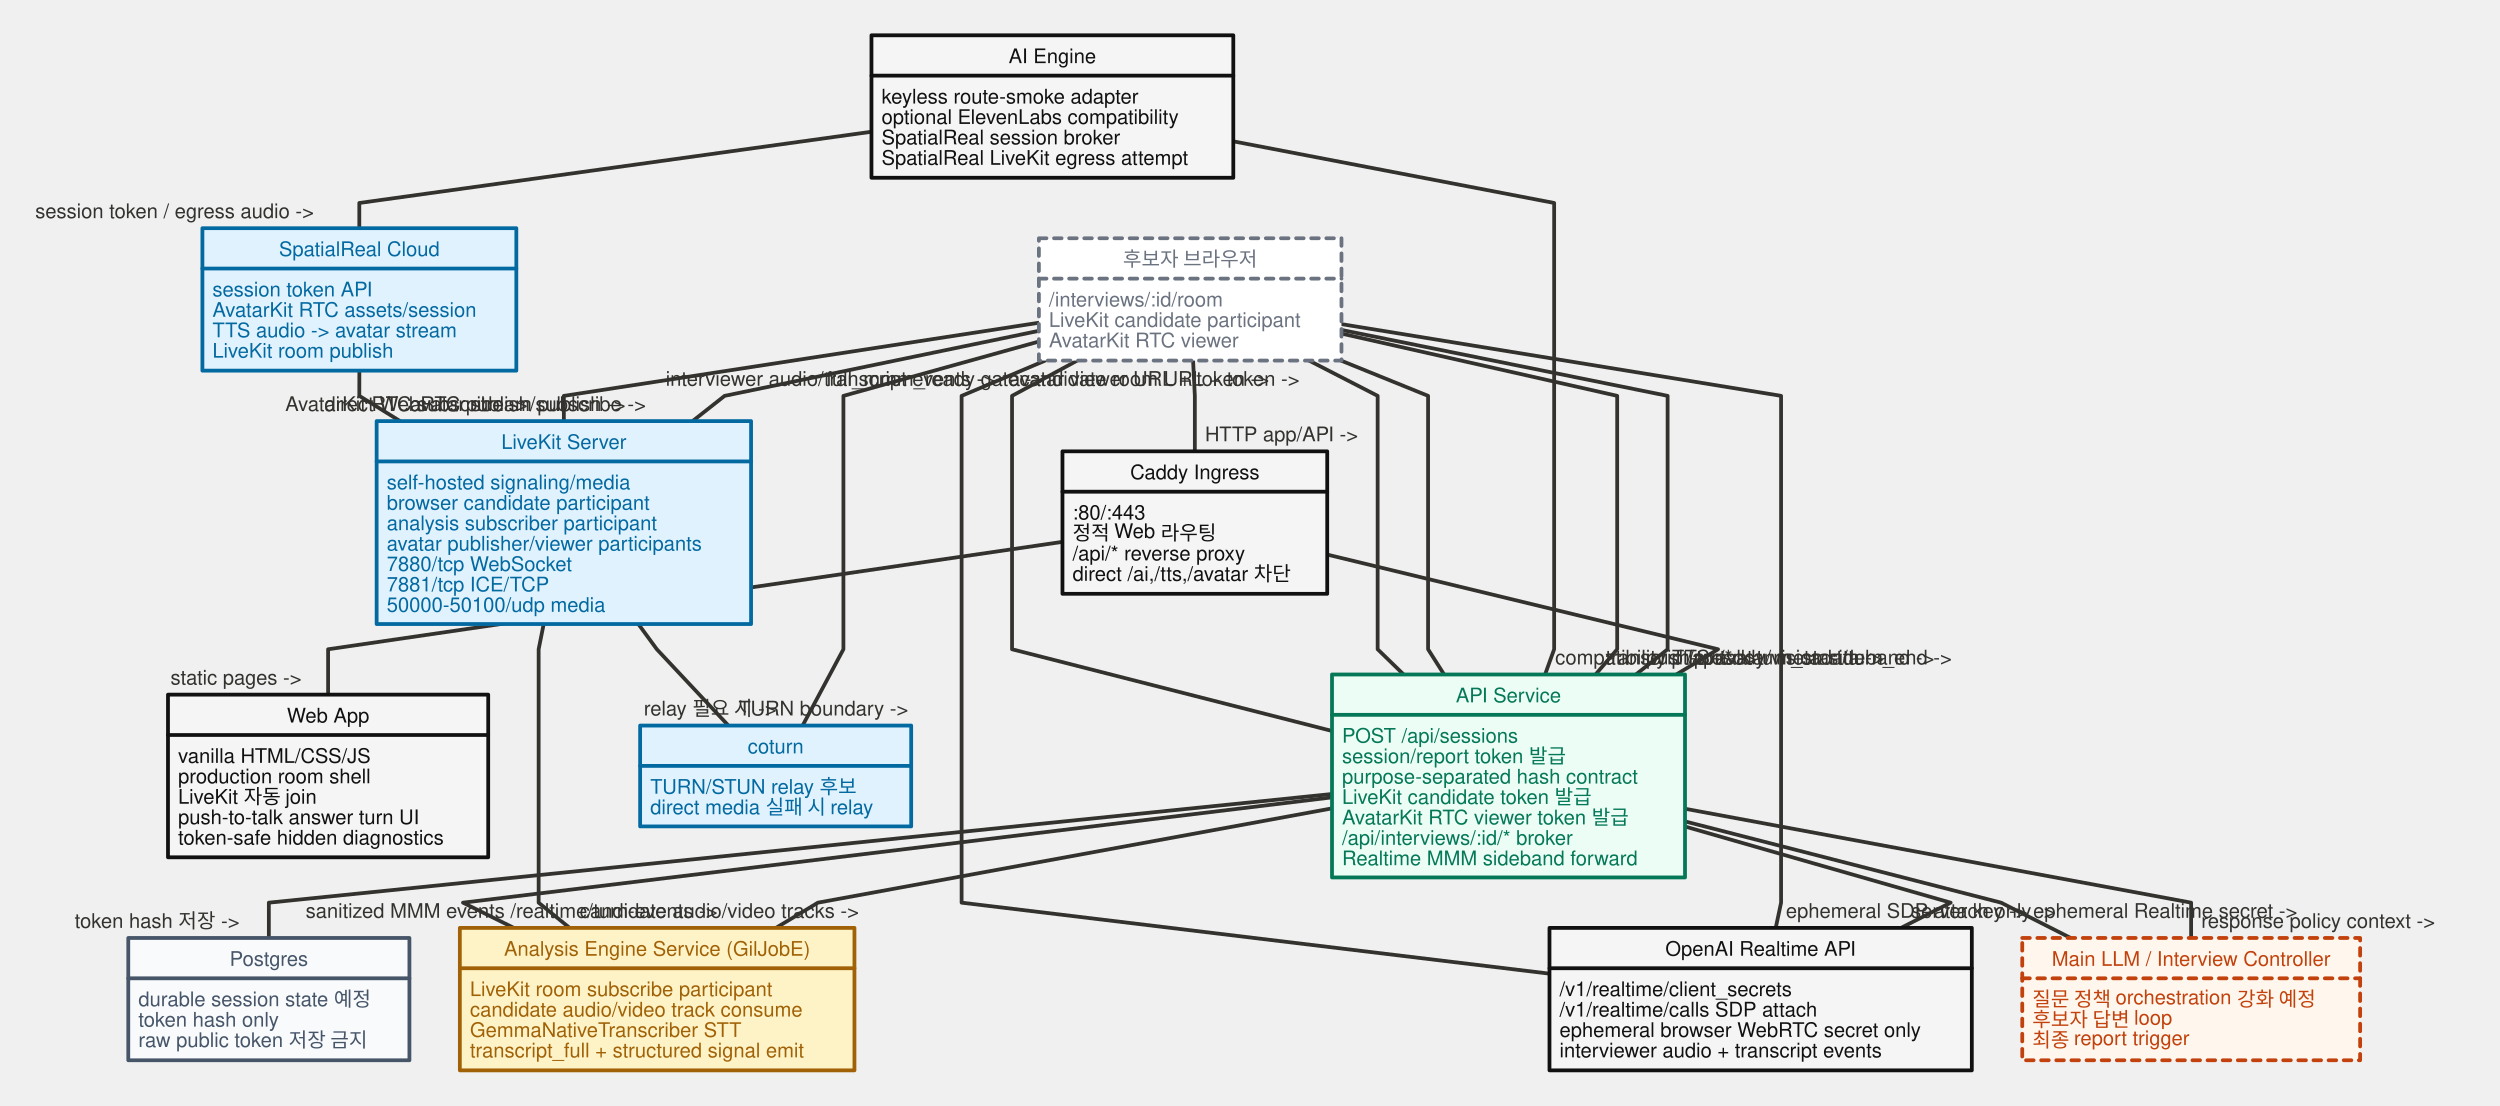
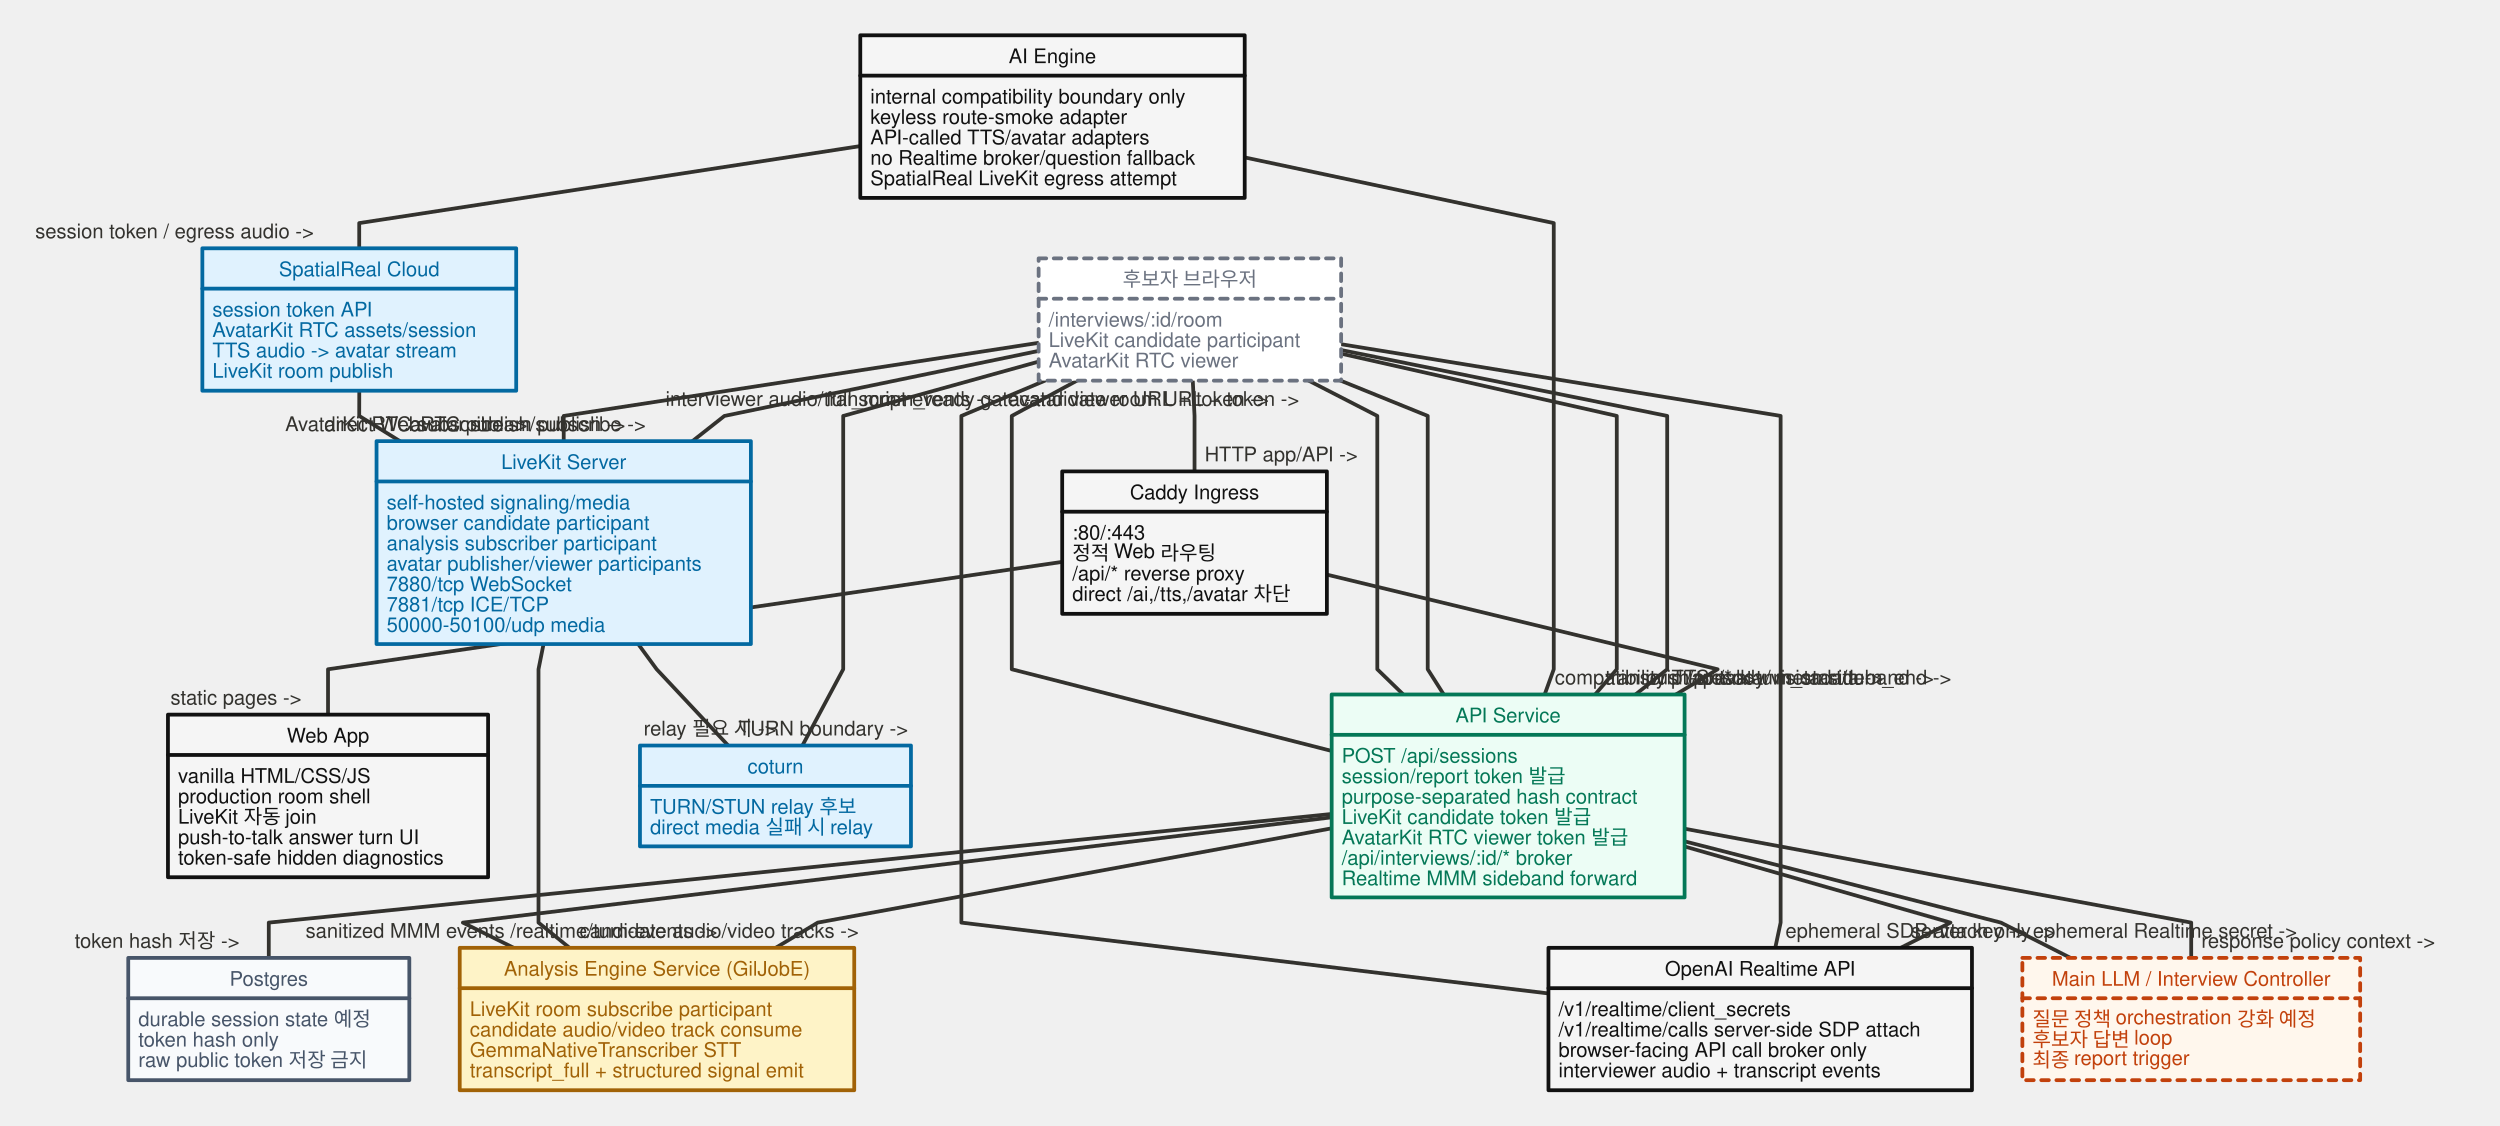
- <svg xmlns="http://www.w3.org/2000/svg" version="1.1" baseProfile="full" width="1983.0" height="877.0" viewBox="0 0 1983 877">
+ <svg xmlns="http://www.w3.org/2000/svg" version="1.1" baseProfile="full" width="1983.5" height="893.0" viewBox="0 0 1983.5 893">
  <g stroke-width="1.0" text-align="left" font="12pt Helvetica, Arial, sans-serif" font-size="12pt" font-family="Helvetica" font-weight="normal" font-style="normal">
    <g font-family="Helvetica" font-size="12pt" font-weight="bold" font-style="normal" stroke-width="3.0" stroke-linejoin="round" stroke-linecap="round" stroke="#33322E">
      <g stroke="transparent" fill="transparent">
-         <rect x="0.0" y="0.0" height="877.0" width="1983.0" stroke="none" />
+         <rect x="0.0" y="0.0" height="893.0" width="1983.5" stroke="none" />
      </g>
      <g transform="translate(81.75, 8)" fill="#33322E">
        <g transform="translate(20, 20)" fill="#33322E" font-family="Helvetica" font-size="12pt" font-weight="normal" font-style="normal">
-           <text x="854.0" y="322.0" stroke="none">HTTP app/API -&gt;</text>
-           <path d="M844.6 258.0 L846 286 L846 330 L846.0 330.0 " fill="none" />
-           <text x="33.5" y="515.0" stroke="none">static pages -&gt;</text>
-           <path d="M741.0 401.8 L158.5 487 L158.5 523 L158.5 523.0 " fill="none" />
-           <text x="1235.9" y="499.0" stroke="none">/api/* -&gt;</text>
-           <path d="M951.0 411.9 L1261 487 L1227.915 507 L1227.9 507.0 " fill="none" />
-           <text x="-42.5" y="708.0" stroke="none">token hash 저장 -&gt;</text>
-           <path d="M954.8 601.8 L111.5 688 L111.5 716 L111.5 716.0 " fill="none" />
-           <text x="706.9" y="278.0" stroke="none">candidate room URL + token -&gt;</text>
-           <path d="M1043.7 507.0 L1031 487 L1031 386.5 L1031 386.5 L1031 286 L1031 286 L961.915 258 L961.9 258.0 " fill="none" />
-           <text x="698.6" y="278.0" stroke="none">avatar viewer URL + token -&gt;</text>
-           <path d="M1011.6 507.0 L991 487 L991 386.5 L991 386.5 L991 286 L991 286 L936.556 258 L936.6 258.0 " fill="none" />
-           <text x="155.6" y="298.0" stroke="none">direct WebRTC publish/subscribe -&gt;</text>
-           <path d="M722.3 234.4 L473 286 L447.627 306 L447.6 306.0 " fill="none" />
-           <text x="124.5" y="298.0" stroke="none">AvatarKit RTC subscribe -&gt;</text>
-           <path d="M722.3 228.0 L345.5 286 L345.5 306 L345.5 306.0 " fill="none" />
-           <text x="1203.9" y="499.0" stroke="none">push-to-talk turn_start/turn_end -&gt;</text>
-           <path d="M962.3 233.7 L1221 286 L1221 386.5 L1221 386.5 L1221 487 L1221 487 L1195.876 507 L1195.9 507.0 " fill="none" />
-           <text x="1414.1" y="700.0" stroke="none">server key -&gt; ephemeral Realtime secret -&gt;</text>
-           <path d="M1234.8 627.6 L1445.5 688 L1406.088 708 L1406.1 708.0 " fill="none" />
-           <text x="1314.8" y="700.0" stroke="none">ephemeral SDP attach only -&gt;</text>
-           <path d="M962.3 229.1 L1311 286 L1311 386.5 L1311 386.5 L1311 487 L1311 487 L1311 587.5 L1311 587.5 L1311 688 L1311 688 L1306.752 708 L1306.8 708.0 " fill="none" />
-           <text x="426.3" y="278.0" stroke="none">interviewer audio/transcript events -&gt;</text>
-           <path d="M1127.3 744.3 L661 688 L661 587.5 L661 587.5 L661 487 L661 487 L661 386.5 L661 386.5 L661 286 L661 286 L727.34 258 L727.3 258.0 " fill="none" />
-           <text x="1171.8" y="499.0" stroke="none">transcript/prosody/vision sideband -&gt;</text>
-           <path d="M962.3 236.6 L1181 286 L1181 386.5 L1181 386.5 L1181 487 L1181 487 L1163.836 507 L1163.8 507.0 " fill="none" />
-           <text x="553.7" y="278.0" stroke="none">full_mmm_ready gate -&gt;</text>
-           <path d="M954.8 551.8 L701 487 L701 386.5 L701 386.5 L701 286 L701 286 L752.699 258 L752.7 258.0 " fill="none" />
-           <text x="140.7" y="700.0" stroke="none">sanitized MMM events /realtime/turn-events -&gt;</text>
-           <path d="M954.8 613.2 L547 688 L513.667 708 L513.7 708.0 " fill="none" />
-           <text x="358.1" y="700.0" stroke="none">candidate audio/video tracks -&gt;</text>
-           <path d="M329.5 467.0 L325.5 487 L325.5 587.5 L325.5 587.5 L325.5 688 L325.5 688 L350.075 708 L350.1 708.0 " fill="none" />
-           <text x="962.8" y="624.5" stroke="none">transcript_full + multimodal signals -&gt;</text>
-           <path d="M305.8 708.0 L265.5 688 L954.75 604.467 L954.8 604.5 " fill="none" />
-           <text x="1131.8" y="499.0" stroke="none">compatibility TTS/avatar metadata -&gt;</text>
-           <path d="M876.5 84.1 L1131 133 L1131 209.5 L1131 209.5 L1131 286 L1131 286 L1131 386.5 L1131 386.5 L1131 487 L1131 487 L1123.786 507 L1123.8 507.0 " fill="none" />
-           <text x="-73.8" y="145.0" stroke="none">session token / egress audio -&gt;</text>
-           <path d="M589.5 76.5 L183.25 133 L183.25 153 L183.3 153.0 " fill="none" />
-           <text x="223.5" y="298.0" stroke="none">avatar stream publish -&gt;</text>
-           <path d="M183.3 266.0 L183.25 286 L215.539 306 L215.5 306.0 " fill="none" />
-           <text x="1644.3" y="708.0" stroke="none">response policy context -&gt;</text>
-           <path d="M1234.8 613.5 L1636.25 688 L1636.25 716 L1636.3 716.0 " fill="none" />
-           <text x="1039.8" y="643.5" stroke="none">interview state/report -&gt;</text>
-           <path d="M1540.7 716.0 L1485.5 688 L1234.75 623.508 L1234.8 623.5 " fill="none" />
-           <text x="408.9" y="539.5" stroke="none">relay 필요 시 -&gt;</text>
-           <path d="M722.3 242.9 L567.25 286 L567.25 386.5 L567.25 386.5 L567.25 487 L567.25 487 L534.893 547.5 L534.9 547.5 " fill="none" />
-           <text x="484.0" y="539.5" stroke="none">TURN boundary -&gt;</text>
-           <path d="M404.6 467.0 L419.25 487 L475.988 547.5 L476.0 547.5 " fill="none" />
+           <text x="854.0" y="338.0" stroke="none">HTTP app/API -&gt;</text>
+           <path d="M844.6 274.0 L846 302 L846 346 L846.0 346.0 " fill="none" />
+           <text x="33.5" y="531.0" stroke="none">static pages -&gt;</text>
+           <path d="M741.0 417.8 L158.5 503 L158.5 539 L158.5 539.0 " fill="none" />
+           <text x="1235.9" y="515.0" stroke="none">/api/* -&gt;</text>
+           <path d="M951.0 427.9 L1261 503 L1227.915 523 L1227.9 523.0 " fill="none" />
+           <text x="-42.5" y="724.0" stroke="none">token hash 저장 -&gt;</text>
+           <path d="M954.8 617.8 L111.5 704 L111.5 732 L111.5 732.0 " fill="none" />
+           <text x="706.9" y="294.0" stroke="none">candidate room URL + token -&gt;</text>
+           <path d="M1043.7 523.0 L1031 503 L1031 402.5 L1031 402.5 L1031 302 L1031 302 L961.915 274 L961.9 274.0 " fill="none" />
+           <text x="698.6" y="294.0" stroke="none">avatar viewer URL + token -&gt;</text>
+           <path d="M1011.6 523.0 L991 503 L991 402.5 L991 402.5 L991 302 L991 302 L936.556 274 L936.6 274.0 " fill="none" />
+           <text x="155.6" y="314.0" stroke="none">direct WebRTC publish/subscribe -&gt;</text>
+           <path d="M722.3 250.4 L473 302 L447.627 322 L447.6 322.0 " fill="none" />
+           <text x="124.5" y="314.0" stroke="none">AvatarKit RTC subscribe -&gt;</text>
+           <path d="M722.3 244.0 L345.5 302 L345.5 322 L345.5 322.0 " fill="none" />
+           <text x="1203.9" y="515.0" stroke="none">push-to-talk turn_start/turn_end -&gt;</text>
+           <path d="M962.3 249.7 L1221 302 L1221 402.5 L1221 402.5 L1221 503 L1221 503 L1195.876 523 L1195.9 523.0 " fill="none" />
+           <text x="1414.3" y="716.0" stroke="none">server key -&gt; ephemeral Realtime secret -&gt;</text>
+           <path d="M1234.8 643.6 L1445.75 704 L1406.273 724 L1406.3 724.0 " fill="none" />
+           <text x="1314.8" y="716.0" stroke="none">ephemeral SDP attach only -&gt;</text>
+           <path d="M962.3 245.1 L1311 302 L1311 402.5 L1311 402.5 L1311 503 L1311 503 L1311 603.5 L1311 603.5 L1311 704 L1311 704 L1306.752 724 L1306.8 724.0 " fill="none" />
+           <text x="426.3" y="294.0" stroke="none">interviewer audio/transcript events -&gt;</text>
+           <path d="M1126.8 760.2 L661 704 L661 603.5 L661 603.5 L661 503 L661 503 L661 402.5 L661 402.5 L661 302 L661 302 L727.34 274 L727.3 274.0 " fill="none" />
+           <text x="1171.8" y="515.0" stroke="none">transcript/prosody/vision sideband -&gt;</text>
+           <path d="M962.3 252.6 L1181 302 L1181 402.5 L1181 402.5 L1181 503 L1181 503 L1163.836 523 L1163.8 523.0 " fill="none" />
+           <text x="553.7" y="294.0" stroke="none">full_mmm_ready gate -&gt;</text>
+           <path d="M954.8 567.8 L701 503 L701 402.5 L701 402.5 L701 302 L701 302 L752.699 274 L752.7 274.0 " fill="none" />
+           <text x="140.7" y="716.0" stroke="none">sanitized MMM events /realtime/turn-events -&gt;</text>
+           <path d="M954.8 629.2 L547 704 L513.667 724 L513.7 724.0 " fill="none" />
+           <text x="358.1" y="716.0" stroke="none">candidate audio/video tracks -&gt;</text>
+           <path d="M329.5 483.0 L325.5 503 L325.5 603.5 L325.5 603.5 L325.5 704 L325.5 704 L350.075 724 L350.1 724.0 " fill="none" />
+           <text x="962.8" y="640.5" stroke="none">transcript_full + multimodal signals -&gt;</text>
+           <path d="M305.8 724.0 L265.5 704 L954.75 620.467 L954.8 620.5 " fill="none" />
+           <text x="1131.8" y="515.0" stroke="none">compatibility TTS/avatar metadata -&gt;</text>
+           <path d="M885.8 96.9 L1131 149 L1131 225.5 L1131 225.5 L1131 302 L1131 302 L1131 402.5 L1131 402.5 L1131 503 L1131 503 L1123.786 523 L1123.8 523.0 " fill="none" />
+           <text x="-73.8" y="161.0" stroke="none">session token / egress audio -&gt;</text>
+           <path d="M580.8 87.9 L183.25 149 L183.25 169 L183.3 169.0 " fill="none" />
+           <text x="223.5" y="314.0" stroke="none">avatar stream publish -&gt;</text>
+           <path d="M183.3 282.0 L183.25 302 L215.539 322 L215.5 322.0 " fill="none" />
+           <text x="1644.8" y="724.0" stroke="none">response policy context -&gt;</text>
+           <path d="M1234.8 629.5 L1636.75 704 L1636.75 732 L1636.8 732.0 " fill="none" />
+           <text x="1039.8" y="659.5" stroke="none">interview state/report -&gt;</text>
+           <path d="M1541.0 732.0 L1485.75 704 L1234.75 639.485 L1234.8 639.5 " fill="none" />
+           <text x="408.9" y="555.5" stroke="none">relay 필요 시 -&gt;</text>
+           <path d="M722.3 258.9 L567.25 302 L567.25 402.5 L567.25 402.5 L567.25 503 L567.25 503 L534.893 563.5 L534.9 563.5 " fill="none" />
+           <text x="484.0" y="555.5" stroke="none">TURN boundary -&gt;</text>
+           <path d="M404.6 483.0 L419.25 503 L475.988 563.5 L476.0 563.5 " fill="none" />
          <g data-name="후보자 브라우저">
            <g fill="#ffffff" stroke="#6b7280" stroke-dasharray="6 6" data-name="후보자 브라우저">
-               <rect x="722.3" y="161.0" height="97.0" width="240.0" data-name="후보자 브라우저" />
-               <path d="M722.3 193.0 L962.3 193.0" fill="none" data-name="후보자 브라우저" />
-             </g>
-             <g transform="translate(722.25, 161)" font-family="Helvetica" font-size="12pt" font-weight="normal" font-style="normal" data-name="후보자 브라우저" data-compartment="0">
+               <rect x="722.3" y="177.0" height="97.0" width="240.0" data-name="후보자 브라우저" />
+               <path d="M722.3 209.0 L962.3 209.0" fill="none" data-name="후보자 브라우저" />
+             </g>
+             <g transform="translate(722.25, 177)" font-family="Helvetica" font-size="12pt" font-weight="normal" font-style="normal" data-name="후보자 브라우저" data-compartment="0">
              <g transform="translate(8, 8)" fill="#6b7280" text-align="center" data-name="후보자 브라우저" data-compartment="0">
                <text x="112.0" y="14.1" stroke="none" text-anchor="middle" data-name="후보자 브라우저" data-compartment="0">후보자 브라우저</text>
              </g>
            </g>
-             <g transform="translate(722.25, 193)" font-family="Helvetica" font-size="12pt" font-weight="normal" font-style="normal" data-name="후보자 브라우저" data-compartment="1">
+             <g transform="translate(722.25, 209)" font-family="Helvetica" font-size="12pt" font-weight="normal" font-style="normal" data-name="후보자 브라우저" data-compartment="1">
              <g transform="translate(8, 8)" fill="#6b7280" text-align="left" data-name="후보자 브라우저" data-compartment="1">
                <text x="0.0" y="14.1" stroke="none" data-name="후보자 브라우저" data-compartment="1">/interviews/:id/room</text>
                <text x="0.0" y="30.3" stroke="none" data-name="후보자 브라우저" data-compartment="1">LiveKit candidate participant</text>
                <text x="0.0" y="46.5" stroke="none" data-name="후보자 브라우저" data-compartment="1">AvatarKit RTC viewer</text>
              </g>
            </g>
          </g>
          <g data-name="Caddy Ingress">
            <g fill="#f5f5f5" stroke="#111111" data-name="Caddy Ingress">
-               <rect x="741.0" y="330.0" height="113.0" width="210.0" data-name="Caddy Ingress" />
-               <path d="M741.0 362.0 L951.0 362.0" fill="none" data-name="Caddy Ingress" />
-             </g>
-             <g transform="translate(741, 330)" font-family="Helvetica" font-size="12pt" font-weight="normal" font-style="normal" data-name="Caddy Ingress" data-compartment="0">
+               <rect x="741.0" y="346.0" height="113.0" width="210.0" data-name="Caddy Ingress" />
+               <path d="M741.0 378.0 L951.0 378.0" fill="none" data-name="Caddy Ingress" />
+             </g>
+             <g transform="translate(741, 346)" font-family="Helvetica" font-size="12pt" font-weight="normal" font-style="normal" data-name="Caddy Ingress" data-compartment="0">
              <g transform="translate(8, 8)" fill="#111111" text-align="center" data-name="Caddy Ingress" data-compartment="0">
                <text x="97.0" y="14.1" stroke="none" text-anchor="middle" data-name="Caddy Ingress" data-compartment="0">Caddy Ingress</text>
              </g>
            </g>
-             <g transform="translate(741, 362)" font-family="Helvetica" font-size="12pt" font-weight="normal" font-style="normal" data-name="Caddy Ingress" data-compartment="1">
+             <g transform="translate(741, 378)" font-family="Helvetica" font-size="12pt" font-weight="normal" font-style="normal" data-name="Caddy Ingress" data-compartment="1">
              <g transform="translate(8, 8)" fill="#111111" text-align="left" data-name="Caddy Ingress" data-compartment="1">
                <text x="0.0" y="14.1" stroke="none" data-name="Caddy Ingress" data-compartment="1">:80/:443</text>
                <text x="0.0" y="30.3" stroke="none" data-name="Caddy Ingress" data-compartment="1">정적 Web 라우팅</text>
                <text x="0.0" y="46.5" stroke="none" data-name="Caddy Ingress" data-compartment="1">/api/* reverse proxy</text>
                <text x="0.0" y="62.7" stroke="none" data-name="Caddy Ingress" data-compartment="1">direct /ai,/tts,/avatar 차단</text>
              </g>
            </g>
          </g>
          <g data-name="Web App">
            <g fill="#f5f5f5" stroke="#111111" data-name="Web App">
-               <rect x="31.5" y="523.0" height="129.0" width="254.0" data-name="Web App" />
-               <path d="M31.5 555.0 L285.5 555.0" fill="none" data-name="Web App" />
-             </g>
-             <g transform="translate(31.5, 523)" font-family="Helvetica" font-size="12pt" font-weight="normal" font-style="normal" data-name="Web App" data-compartment="0">
+               <rect x="31.5" y="539.0" height="129.0" width="254.0" data-name="Web App" />
+               <path d="M31.5 571.0 L285.5 571.0" fill="none" data-name="Web App" />
+             </g>
+             <g transform="translate(31.5, 539)" font-family="Helvetica" font-size="12pt" font-weight="normal" font-style="normal" data-name="Web App" data-compartment="0">
              <g transform="translate(8, 8)" fill="#111111" text-align="center" data-name="Web App" data-compartment="0">
                <text x="119.0" y="14.1" stroke="none" text-anchor="middle" data-name="Web App" data-compartment="0">Web App</text>
              </g>
            </g>
-             <g transform="translate(31.5, 555)" font-family="Helvetica" font-size="12pt" font-weight="normal" font-style="normal" data-name="Web App" data-compartment="1">
+             <g transform="translate(31.5, 571)" font-family="Helvetica" font-size="12pt" font-weight="normal" font-style="normal" data-name="Web App" data-compartment="1">
              <g transform="translate(8, 8)" fill="#111111" text-align="left" data-name="Web App" data-compartment="1">
                <text x="0.0" y="14.1" stroke="none" data-name="Web App" data-compartment="1">vanilla HTML/CSS/JS</text>
                <text x="0.0" y="30.3" stroke="none" data-name="Web App" data-compartment="1">production room shell</text>
                <text x="0.0" y="46.5" stroke="none" data-name="Web App" data-compartment="1">LiveKit 자동 join</text>
                <text x="0.0" y="62.7" stroke="none" data-name="Web App" data-compartment="1">push-to-talk answer turn UI</text>
                <text x="0.0" y="78.9" stroke="none" data-name="Web App" data-compartment="1">token-safe hidden diagnostics</text>
              </g>
            </g>
          </g>
          <g data-name="API Service">
            <g fill="#ecfdf5" stroke="#047857" data-name="API Service">
-               <rect x="954.8" y="507.0" height="161.0" width="280.0" data-name="API Service" />
-               <path d="M954.8 539.0 L1234.8 539.0" fill="none" data-name="API Service" />
-             </g>
-             <g transform="translate(954.75, 507)" font-family="Helvetica" font-size="12pt" font-weight="normal" font-style="normal" data-name="API Service" data-compartment="0">
+               <rect x="954.8" y="523.0" height="161.0" width="280.0" data-name="API Service" />
+               <path d="M954.8 555.0 L1234.8 555.0" fill="none" data-name="API Service" />
+             </g>
+             <g transform="translate(954.75, 523)" font-family="Helvetica" font-size="12pt" font-weight="normal" font-style="normal" data-name="API Service" data-compartment="0">
              <g transform="translate(8, 8)" fill="#047857" text-align="center" data-name="API Service" data-compartment="0">
                <text x="132.0" y="14.1" stroke="none" text-anchor="middle" data-name="API Service" data-compartment="0">API Service</text>
              </g>
            </g>
-             <g transform="translate(954.75, 539)" font-family="Helvetica" font-size="12pt" font-weight="normal" font-style="normal" data-name="API Service" data-compartment="1">
+             <g transform="translate(954.75, 555)" font-family="Helvetica" font-size="12pt" font-weight="normal" font-style="normal" data-name="API Service" data-compartment="1">
              <g transform="translate(8, 8)" fill="#047857" text-align="left" data-name="API Service" data-compartment="1">
                <text x="0.0" y="14.1" stroke="none" data-name="API Service" data-compartment="1">POST /api/sessions</text>
                <text x="0.0" y="30.3" stroke="none" data-name="API Service" data-compartment="1">session/report token 발급</text>
                <text x="0.0" y="46.5" stroke="none" data-name="API Service" data-compartment="1">purpose-separated hash contract</text>
                <text x="0.0" y="62.7" stroke="none" data-name="API Service" data-compartment="1">LiveKit candidate token 발급</text>
                <text x="0.0" y="78.9" stroke="none" data-name="API Service" data-compartment="1">AvatarKit RTC viewer token 발급</text>
                <text x="0.0" y="95.1" stroke="none" data-name="API Service" data-compartment="1">/api/interviews/:id/* broker</text>
                <text x="0.0" y="111.3" stroke="none" data-name="API Service" data-compartment="1">Realtime MMM sideband forward</text>
              </g>
            </g>
          </g>
          <g data-name="Postgres">
            <g fill="#f8fafc" stroke="#475569" data-name="Postgres">
-               <rect x="0.0" y="716.0" height="97.0" width="223.0" data-name="Postgres" />
-               <path d="M0.0 748.0 L223.0 748.0" fill="none" data-name="Postgres" />
-             </g>
-             <g transform="translate(0, 716)" font-family="Helvetica" font-size="12pt" font-weight="normal" font-style="normal" data-name="Postgres" data-compartment="0">
+               <rect x="0.0" y="732.0" height="97.0" width="223.0" data-name="Postgres" />
+               <path d="M0.0 764.0 L223.0 764.0" fill="none" data-name="Postgres" />
+             </g>
+             <g transform="translate(0, 732)" font-family="Helvetica" font-size="12pt" font-weight="normal" font-style="normal" data-name="Postgres" data-compartment="0">
              <g transform="translate(8, 8)" fill="#475569" text-align="center" data-name="Postgres" data-compartment="0">
                <text x="103.5" y="14.1" stroke="none" text-anchor="middle" data-name="Postgres" data-compartment="0">Postgres</text>
              </g>
            </g>
-             <g transform="translate(0, 748)" font-family="Helvetica" font-size="12pt" font-weight="normal" font-style="normal" data-name="Postgres" data-compartment="1">
+             <g transform="translate(0, 764)" font-family="Helvetica" font-size="12pt" font-weight="normal" font-style="normal" data-name="Postgres" data-compartment="1">
              <g transform="translate(8, 8)" fill="#475569" text-align="left" data-name="Postgres" data-compartment="1">
                <text x="0.0" y="14.1" stroke="none" data-name="Postgres" data-compartment="1">durable session state 예정</text>
                <text x="0.0" y="30.3" stroke="none" data-name="Postgres" data-compartment="1">token hash only</text>
                <text x="0.0" y="46.5" stroke="none" data-name="Postgres" data-compartment="1">raw public token 저장 금지</text>
              </g>
            </g>
          </g>
          <g data-name="LiveKit Server">
            <g fill="#e0f2fe" stroke="#0369a1" data-name="LiveKit Server">
-               <rect x="197.0" y="306.0" height="161.0" width="297.0" data-name="LiveKit Server" />
-               <path d="M197.0 338.0 L494.0 338.0" fill="none" data-name="LiveKit Server" />
-             </g>
-             <g transform="translate(197, 306)" font-family="Helvetica" font-size="12pt" font-weight="normal" font-style="normal" data-name="LiveKit Server" data-compartment="0">
+               <rect x="197.0" y="322.0" height="161.0" width="297.0" data-name="LiveKit Server" />
+               <path d="M197.0 354.0 L494.0 354.0" fill="none" data-name="LiveKit Server" />
+             </g>
+             <g transform="translate(197, 322)" font-family="Helvetica" font-size="12pt" font-weight="normal" font-style="normal" data-name="LiveKit Server" data-compartment="0">
              <g transform="translate(8, 8)" fill="#0369a1" text-align="center" data-name="LiveKit Server" data-compartment="0">
                <text x="140.5" y="14.1" stroke="none" text-anchor="middle" data-name="LiveKit Server" data-compartment="0">LiveKit Server</text>
              </g>
            </g>
-             <g transform="translate(197, 338)" font-family="Helvetica" font-size="12pt" font-weight="normal" font-style="normal" data-name="LiveKit Server" data-compartment="1">
+             <g transform="translate(197, 354)" font-family="Helvetica" font-size="12pt" font-weight="normal" font-style="normal" data-name="LiveKit Server" data-compartment="1">
              <g transform="translate(8, 8)" fill="#0369a1" text-align="left" data-name="LiveKit Server" data-compartment="1">
                <text x="0.0" y="14.1" stroke="none" data-name="LiveKit Server" data-compartment="1">self-hosted signaling/media</text>
                <text x="0.0" y="30.3" stroke="none" data-name="LiveKit Server" data-compartment="1">browser candidate participant</text>
                <text x="0.0" y="46.5" stroke="none" data-name="LiveKit Server" data-compartment="1">analysis subscriber participant</text>
                <text x="0.0" y="62.7" stroke="none" data-name="LiveKit Server" data-compartment="1">avatar publisher/viewer participants</text>
                <text x="0.0" y="78.9" stroke="none" data-name="LiveKit Server" data-compartment="1">7880/tcp WebSocket</text>
                <text x="0.0" y="95.1" stroke="none" data-name="LiveKit Server" data-compartment="1">7881/tcp ICE/TCP</text>
                <text x="0.0" y="111.3" stroke="none" data-name="LiveKit Server" data-compartment="1">50000-50100/udp media</text>
              </g>
            </g>
          </g>
          <g data-name="coturn">
            <g fill="#e0f2fe" stroke="#0369a1" data-name="coturn">
-               <rect x="406.0" y="547.5" height="80.0" width="215.0" data-name="coturn" />
-               <path d="M406.0 579.5 L621.0 579.5" fill="none" data-name="coturn" />
-             </g>
-             <g transform="translate(406, 547.5)" font-family="Helvetica" font-size="12pt" font-weight="normal" font-style="normal" data-name="coturn" data-compartment="0">
+               <rect x="406.0" y="563.5" height="80.0" width="215.0" data-name="coturn" />
+               <path d="M406.0 595.5 L621.0 595.5" fill="none" data-name="coturn" />
+             </g>
+             <g transform="translate(406, 563.5)" font-family="Helvetica" font-size="12pt" font-weight="normal" font-style="normal" data-name="coturn" data-compartment="0">
              <g transform="translate(8, 8)" fill="#0369a1" text-align="center" data-name="coturn" data-compartment="0">
                <text x="99.5" y="14.1" stroke="none" text-anchor="middle" data-name="coturn" data-compartment="0">coturn</text>
              </g>
            </g>
-             <g transform="translate(406, 579.5)" font-family="Helvetica" font-size="12pt" font-weight="normal" font-style="normal" data-name="coturn" data-compartment="1">
+             <g transform="translate(406, 595.5)" font-family="Helvetica" font-size="12pt" font-weight="normal" font-style="normal" data-name="coturn" data-compartment="1">
              <g transform="translate(8, 8)" fill="#0369a1" text-align="left" data-name="coturn" data-compartment="1">
                <text x="0.0" y="14.1" stroke="none" data-name="coturn" data-compartment="1">TURN/STUN relay 후보</text>
                <text x="0.0" y="30.3" stroke="none" data-name="coturn" data-compartment="1">direct media 실패 시 relay</text>
              </g>
            </g>
          </g>
          <g data-name="Analysis Engine Service      (GilJobE)">
            <g fill="#fef3c7" stroke="#a16207" data-name="Analysis Engine Service       (GilJobE)">
-               <rect x="263.0" y="708.0" height="113.0" width="313.0" data-name="Analysis Engine Service        (GilJobE)" />
-               <path d="M263.0 740.0 L576.0 740.0" fill="none" data-name="Analysis Engine Service        (GilJobE)" />
-             </g>
-             <g transform="translate(263, 708)" font-family="Helvetica" font-size="12pt" font-weight="normal" font-style="normal" data-name="Analysis Engine Service       (GilJobE)" data-compartment="0">
+               <rect x="263.0" y="724.0" height="113.0" width="313.0" data-name="Analysis Engine Service        (GilJobE)" />
+               <path d="M263.0 756.0 L576.0 756.0" fill="none" data-name="Analysis Engine Service        (GilJobE)" />
+             </g>
+             <g transform="translate(263, 724)" font-family="Helvetica" font-size="12pt" font-weight="normal" font-style="normal" data-name="Analysis Engine Service       (GilJobE)" data-compartment="0">
              <g transform="translate(8, 8)" fill="#a16207" text-align="center" data-name="Analysis Engine Service        (GilJobE)" data-compartment="0">
                <text x="148.5" y="14.1" stroke="none" text-anchor="middle" data-name="Analysis Engine Service         (GilJobE)" data-compartment="0">Analysis Engine Service
								(GilJobE)</text>
              </g>
            </g>
-             <g transform="translate(263, 740)" font-family="Helvetica" font-size="12pt" font-weight="normal" font-style="normal" data-name="Analysis Engine Service       (GilJobE)" data-compartment="1">
+             <g transform="translate(263, 756)" font-family="Helvetica" font-size="12pt" font-weight="normal" font-style="normal" data-name="Analysis Engine Service       (GilJobE)" data-compartment="1">
              <g transform="translate(8, 8)" fill="#a16207" text-align="left" data-name="Analysis Engine Service        (GilJobE)" data-compartment="1">
                <text x="0.0" y="14.1" stroke="none" data-name="Analysis Engine Service         (GilJobE)" data-compartment="1">LiveKit room subscribe participant</text>
                <text x="0.0" y="30.3" stroke="none" data-name="Analysis Engine Service         (GilJobE)" data-compartment="1">candidate audio/video track consume</text>
                <text x="0.0" y="46.5" stroke="none" data-name="Analysis Engine Service         (GilJobE)" data-compartment="1">GemmaNativeTranscriber STT</text>
                <text x="0.0" y="62.7" stroke="none" data-name="Analysis Engine Service         (GilJobE)" data-compartment="1">transcript_full + structured signal emit</text>
              </g>
            </g>
          </g>
          <g data-name="OpenAI Realtime API">
            <g fill="#f5f5f5" stroke="#111111" data-name="OpenAI Realtime API">
-               <rect x="1127.3" y="708.0" height="113.0" width="335.0" data-name="OpenAI Realtime API" />
-               <path d="M1127.3 740.0 L1462.3 740.0" fill="none" data-name="OpenAI Realtime API" />
-             </g>
-             <g transform="translate(1127.25, 708)" font-family="Helvetica" font-size="12pt" font-weight="normal" font-style="normal" data-name="OpenAI Realtime API" data-compartment="0">
+               <rect x="1126.8" y="724.0" height="113.0" width="336.0" data-name="OpenAI Realtime API" />
+               <path d="M1126.8 756.0 L1462.8 756.0" fill="none" data-name="OpenAI Realtime API" />
+             </g>
+             <g transform="translate(1126.75, 724)" font-family="Helvetica" font-size="12pt" font-weight="normal" font-style="normal" data-name="OpenAI Realtime API" data-compartment="0">
              <g transform="translate(8, 8)" fill="#111111" text-align="center" data-name="OpenAI Realtime API" data-compartment="0">
-                 <text x="159.5" y="14.1" stroke="none" text-anchor="middle" data-name="OpenAI Realtime API" data-compartment="0">OpenAI Realtime API</text>
-               </g>
-             </g>
-             <g transform="translate(1127.25, 740)" font-family="Helvetica" font-size="12pt" font-weight="normal" font-style="normal" data-name="OpenAI Realtime API" data-compartment="1">
+                 <text x="160.0" y="14.1" stroke="none" text-anchor="middle" data-name="OpenAI Realtime API" data-compartment="0">OpenAI Realtime API</text>
+               </g>
+             </g>
+             <g transform="translate(1126.75, 756)" font-family="Helvetica" font-size="12pt" font-weight="normal" font-style="normal" data-name="OpenAI Realtime API" data-compartment="1">
              <g transform="translate(8, 8)" fill="#111111" text-align="left" data-name="OpenAI Realtime API" data-compartment="1">
                <text x="0.0" y="14.1" stroke="none" data-name="OpenAI Realtime API" data-compartment="1">/v1/realtime/client_secrets</text>
-                 <text x="0.0" y="30.3" stroke="none" data-name="OpenAI Realtime API" data-compartment="1">/v1/realtime/calls SDP attach</text>
-                 <text x="0.0" y="46.5" stroke="none" data-name="OpenAI Realtime API" data-compartment="1">ephemeral browser WebRTC secret only</text>
+                 <text x="0.0" y="30.3" stroke="none" data-name="OpenAI Realtime API" data-compartment="1">/v1/realtime/calls server-side SDP attach</text>
+                 <text x="0.0" y="46.5" stroke="none" data-name="OpenAI Realtime API" data-compartment="1">browser-facing API call broker only</text>
                <text x="0.0" y="62.7" stroke="none" data-name="OpenAI Realtime API" data-compartment="1">interviewer audio + transcript events</text>
              </g>
            </g>
          </g>
          <g data-name="AI Engine">
            <g fill="#f5f5f5" stroke="#111111" data-name="AI Engine">
-               <rect x="589.5" y="0.0" height="113.0" width="287.0" data-name="AI Engine" />
-               <path d="M589.5 32.0 L876.5 32.0" fill="none" data-name="AI Engine" />
-             </g>
-             <g transform="translate(589.5, 0)" font-family="Helvetica" font-size="12pt" font-weight="normal" font-style="normal" data-name="AI Engine" data-compartment="0">
+               <rect x="580.8" y="0.0" height="129.0" width="305.0" data-name="AI Engine" />
+               <path d="M580.8 32.0 L885.8 32.0" fill="none" data-name="AI Engine" />
+             </g>
+             <g transform="translate(580.75, 0)" font-family="Helvetica" font-size="12pt" font-weight="normal" font-style="normal" data-name="AI Engine" data-compartment="0">
              <g transform="translate(8, 8)" fill="#111111" text-align="center" data-name="AI Engine" data-compartment="0">
-                 <text x="135.5" y="14.1" stroke="none" text-anchor="middle" data-name="AI Engine" data-compartment="0">AI Engine</text>
-               </g>
-             </g>
-             <g transform="translate(589.5, 32)" font-family="Helvetica" font-size="12pt" font-weight="normal" font-style="normal" data-name="AI Engine" data-compartment="1">
+                 <text x="144.5" y="14.1" stroke="none" text-anchor="middle" data-name="AI Engine" data-compartment="0">AI Engine</text>
+               </g>
+             </g>
+             <g transform="translate(580.75, 32)" font-family="Helvetica" font-size="12pt" font-weight="normal" font-style="normal" data-name="AI Engine" data-compartment="1">
              <g transform="translate(8, 8)" fill="#111111" text-align="left" data-name="AI Engine" data-compartment="1">
-                 <text x="0.0" y="14.1" stroke="none" data-name="AI Engine" data-compartment="1">keyless route-smoke adapter</text>
-                 <text x="0.0" y="30.3" stroke="none" data-name="AI Engine" data-compartment="1">optional ElevenLabs compatibility</text>
-                 <text x="0.0" y="46.5" stroke="none" data-name="AI Engine" data-compartment="1">SpatialReal session broker</text>
-                 <text x="0.0" y="62.7" stroke="none" data-name="AI Engine" data-compartment="1">SpatialReal LiveKit egress attempt</text>
+                 <text x="0.0" y="14.1" stroke="none" data-name="AI Engine" data-compartment="1">internal compatibility boundary only</text>
+                 <text x="0.0" y="30.3" stroke="none" data-name="AI Engine" data-compartment="1">keyless route-smoke adapter</text>
+                 <text x="0.0" y="46.5" stroke="none" data-name="AI Engine" data-compartment="1">API-called TTS/avatar adapters</text>
+                 <text x="0.0" y="62.7" stroke="none" data-name="AI Engine" data-compartment="1">no Realtime broker/question fallback</text>
+                 <text x="0.0" y="78.9" stroke="none" data-name="AI Engine" data-compartment="1">SpatialReal LiveKit egress attempt</text>
              </g>
            </g>
          </g>
          <g data-name="SpatialReal Cloud">
            <g fill="#e0f2fe" stroke="#0369a1" data-name="SpatialReal Cloud">
-               <rect x="58.8" y="153.0" height="113.0" width="249.0" data-name="SpatialReal Cloud" />
-               <path d="M58.8 185.0 L307.8 185.0" fill="none" data-name="SpatialReal Cloud" />
-             </g>
-             <g transform="translate(58.75, 153)" font-family="Helvetica" font-size="12pt" font-weight="normal" font-style="normal" data-name="SpatialReal Cloud" data-compartment="0">
+               <rect x="58.8" y="169.0" height="113.0" width="249.0" data-name="SpatialReal Cloud" />
+               <path d="M58.8 201.0 L307.8 201.0" fill="none" data-name="SpatialReal Cloud" />
+             </g>
+             <g transform="translate(58.75, 169)" font-family="Helvetica" font-size="12pt" font-weight="normal" font-style="normal" data-name="SpatialReal Cloud" data-compartment="0">
              <g transform="translate(8, 8)" fill="#0369a1" text-align="center" data-name="SpatialReal Cloud" data-compartment="0">
                <text x="116.5" y="14.1" stroke="none" text-anchor="middle" data-name="SpatialReal Cloud" data-compartment="0">SpatialReal Cloud</text>
              </g>
            </g>
-             <g transform="translate(58.75, 185)" font-family="Helvetica" font-size="12pt" font-weight="normal" font-style="normal" data-name="SpatialReal Cloud" data-compartment="1">
+             <g transform="translate(58.75, 201)" font-family="Helvetica" font-size="12pt" font-weight="normal" font-style="normal" data-name="SpatialReal Cloud" data-compartment="1">
              <g transform="translate(8, 8)" fill="#0369a1" text-align="left" data-name="SpatialReal Cloud" data-compartment="1">
                <text x="0.0" y="14.1" stroke="none" data-name="SpatialReal Cloud" data-compartment="1">session token API</text>
                <text x="0.0" y="30.3" stroke="none" data-name="SpatialReal Cloud" data-compartment="1">AvatarKit RTC assets/session</text>
                <text x="0.0" y="46.5" stroke="none" data-name="SpatialReal Cloud" data-compartment="1">TTS audio -&gt; avatar stream</text>
                <text x="0.0" y="62.7" stroke="none" data-name="SpatialReal Cloud" data-compartment="1">LiveKit room publish</text>
              </g>
            </g>
          </g>
          <g data-name="Main LLM / Interview Controller">
            <g fill="#fff7ed" stroke="#c2410c" stroke-dasharray="6 6" data-name="Main LLM / Interview Controller">
-               <rect x="1502.3" y="716.0" height="97.0" width="268.0" data-name="Main LLM / Interview Controller" />
-               <path d="M1502.3 748.0 L1770.3 748.0" fill="none" data-name="Main LLM / Interview Controller" />
-             </g>
-             <g transform="translate(1502.25, 716)" font-family="Helvetica" font-size="12pt" font-weight="normal" font-style="normal" data-name="Main LLM / Interview Controller" data-compartment="0">
+               <rect x="1502.8" y="732.0" height="97.0" width="268.0" data-name="Main LLM / Interview Controller" />
+               <path d="M1502.8 764.0 L1770.8 764.0" fill="none" data-name="Main LLM / Interview Controller" />
+             </g>
+             <g transform="translate(1502.75, 732)" font-family="Helvetica" font-size="12pt" font-weight="normal" font-style="normal" data-name="Main LLM / Interview Controller" data-compartment="0">
              <g transform="translate(8, 8)" fill="#c2410c" text-align="center" data-name="Main LLM / Interview Controller" data-compartment="0">
                <text x="126.0" y="14.1" stroke="none" text-anchor="middle" data-name="Main LLM / Interview Controller" data-compartment="0">Main LLM / Interview Controller</text>
              </g>
            </g>
-             <g transform="translate(1502.25, 748)" font-family="Helvetica" font-size="12pt" font-weight="normal" font-style="normal" data-name="Main LLM / Interview Controller" data-compartment="1">
+             <g transform="translate(1502.75, 764)" font-family="Helvetica" font-size="12pt" font-weight="normal" font-style="normal" data-name="Main LLM / Interview Controller" data-compartment="1">
              <g transform="translate(8, 8)" fill="#c2410c" text-align="left" data-name="Main LLM / Interview Controller" data-compartment="1">
                <text x="0.0" y="14.1" stroke="none" data-name="Main LLM / Interview Controller" data-compartment="1">질문 정책 orchestration 강화 예정</text>
                <text x="0.0" y="30.3" stroke="none" data-name="Main LLM / Interview Controller" data-compartment="1">후보자 답변 loop</text>
                <text x="0.0" y="46.5" stroke="none" data-name="Main LLM / Interview Controller" data-compartment="1">최종 report trigger</text>
              </g>
            </g>
          </g>
        </g>
      </g>
    </g>
  </g>
</svg>
